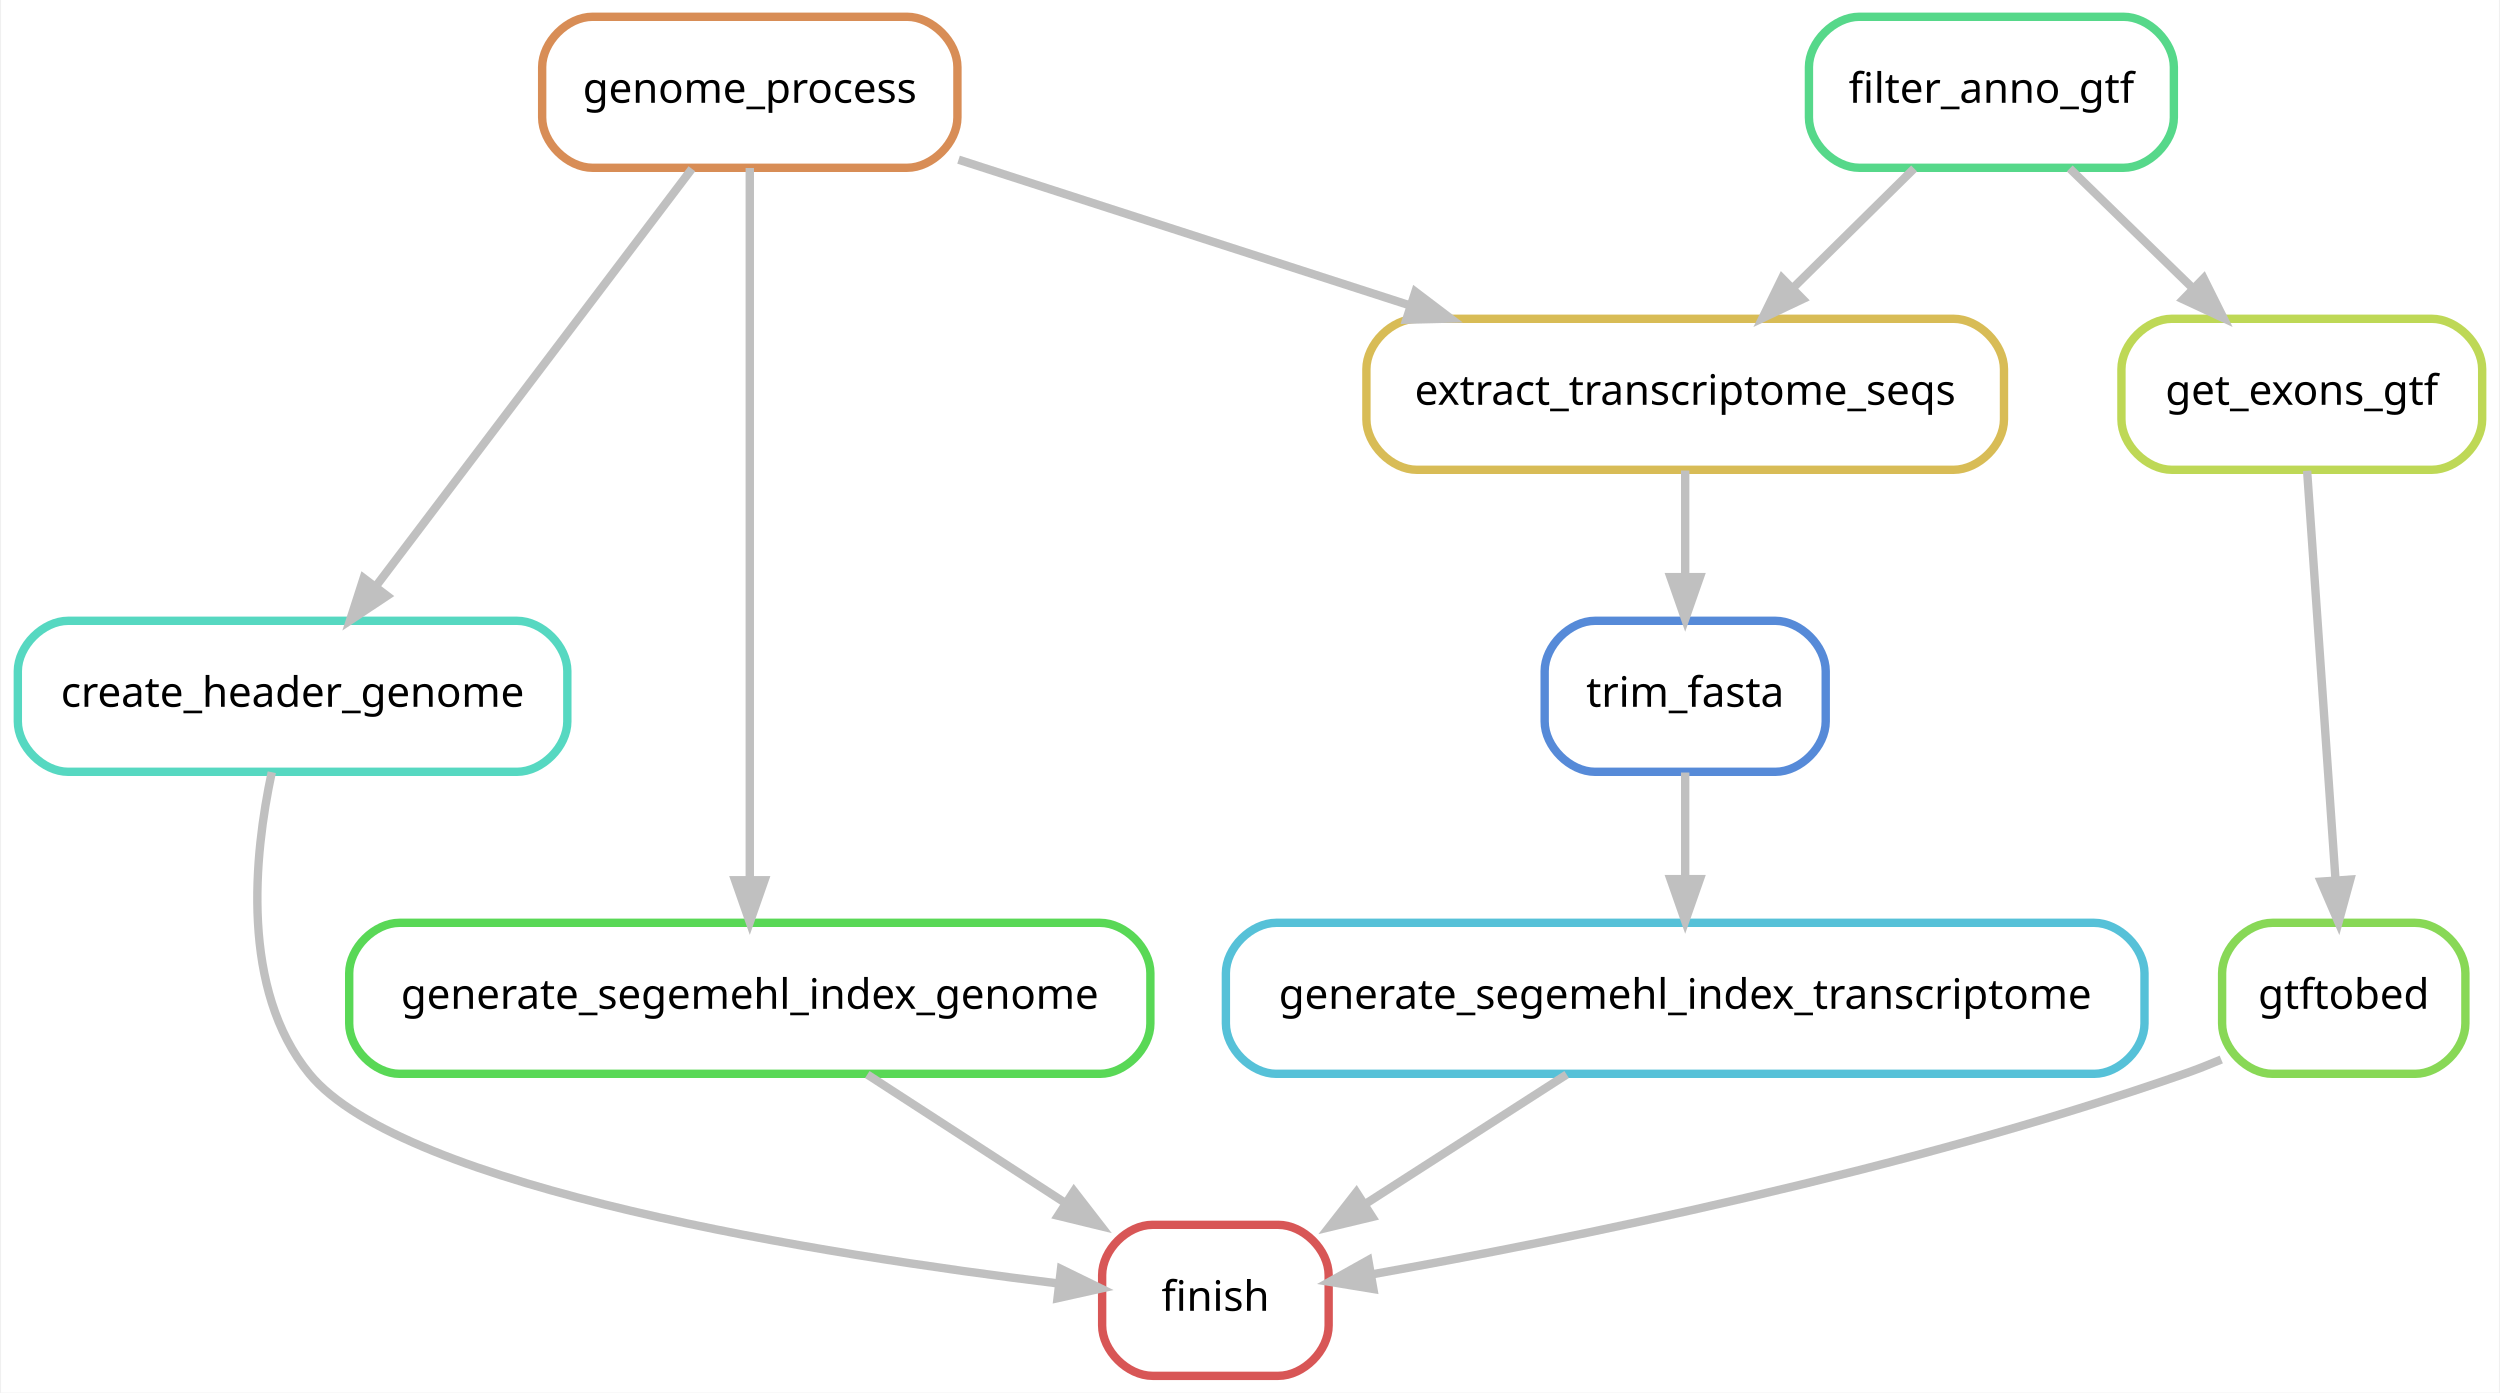
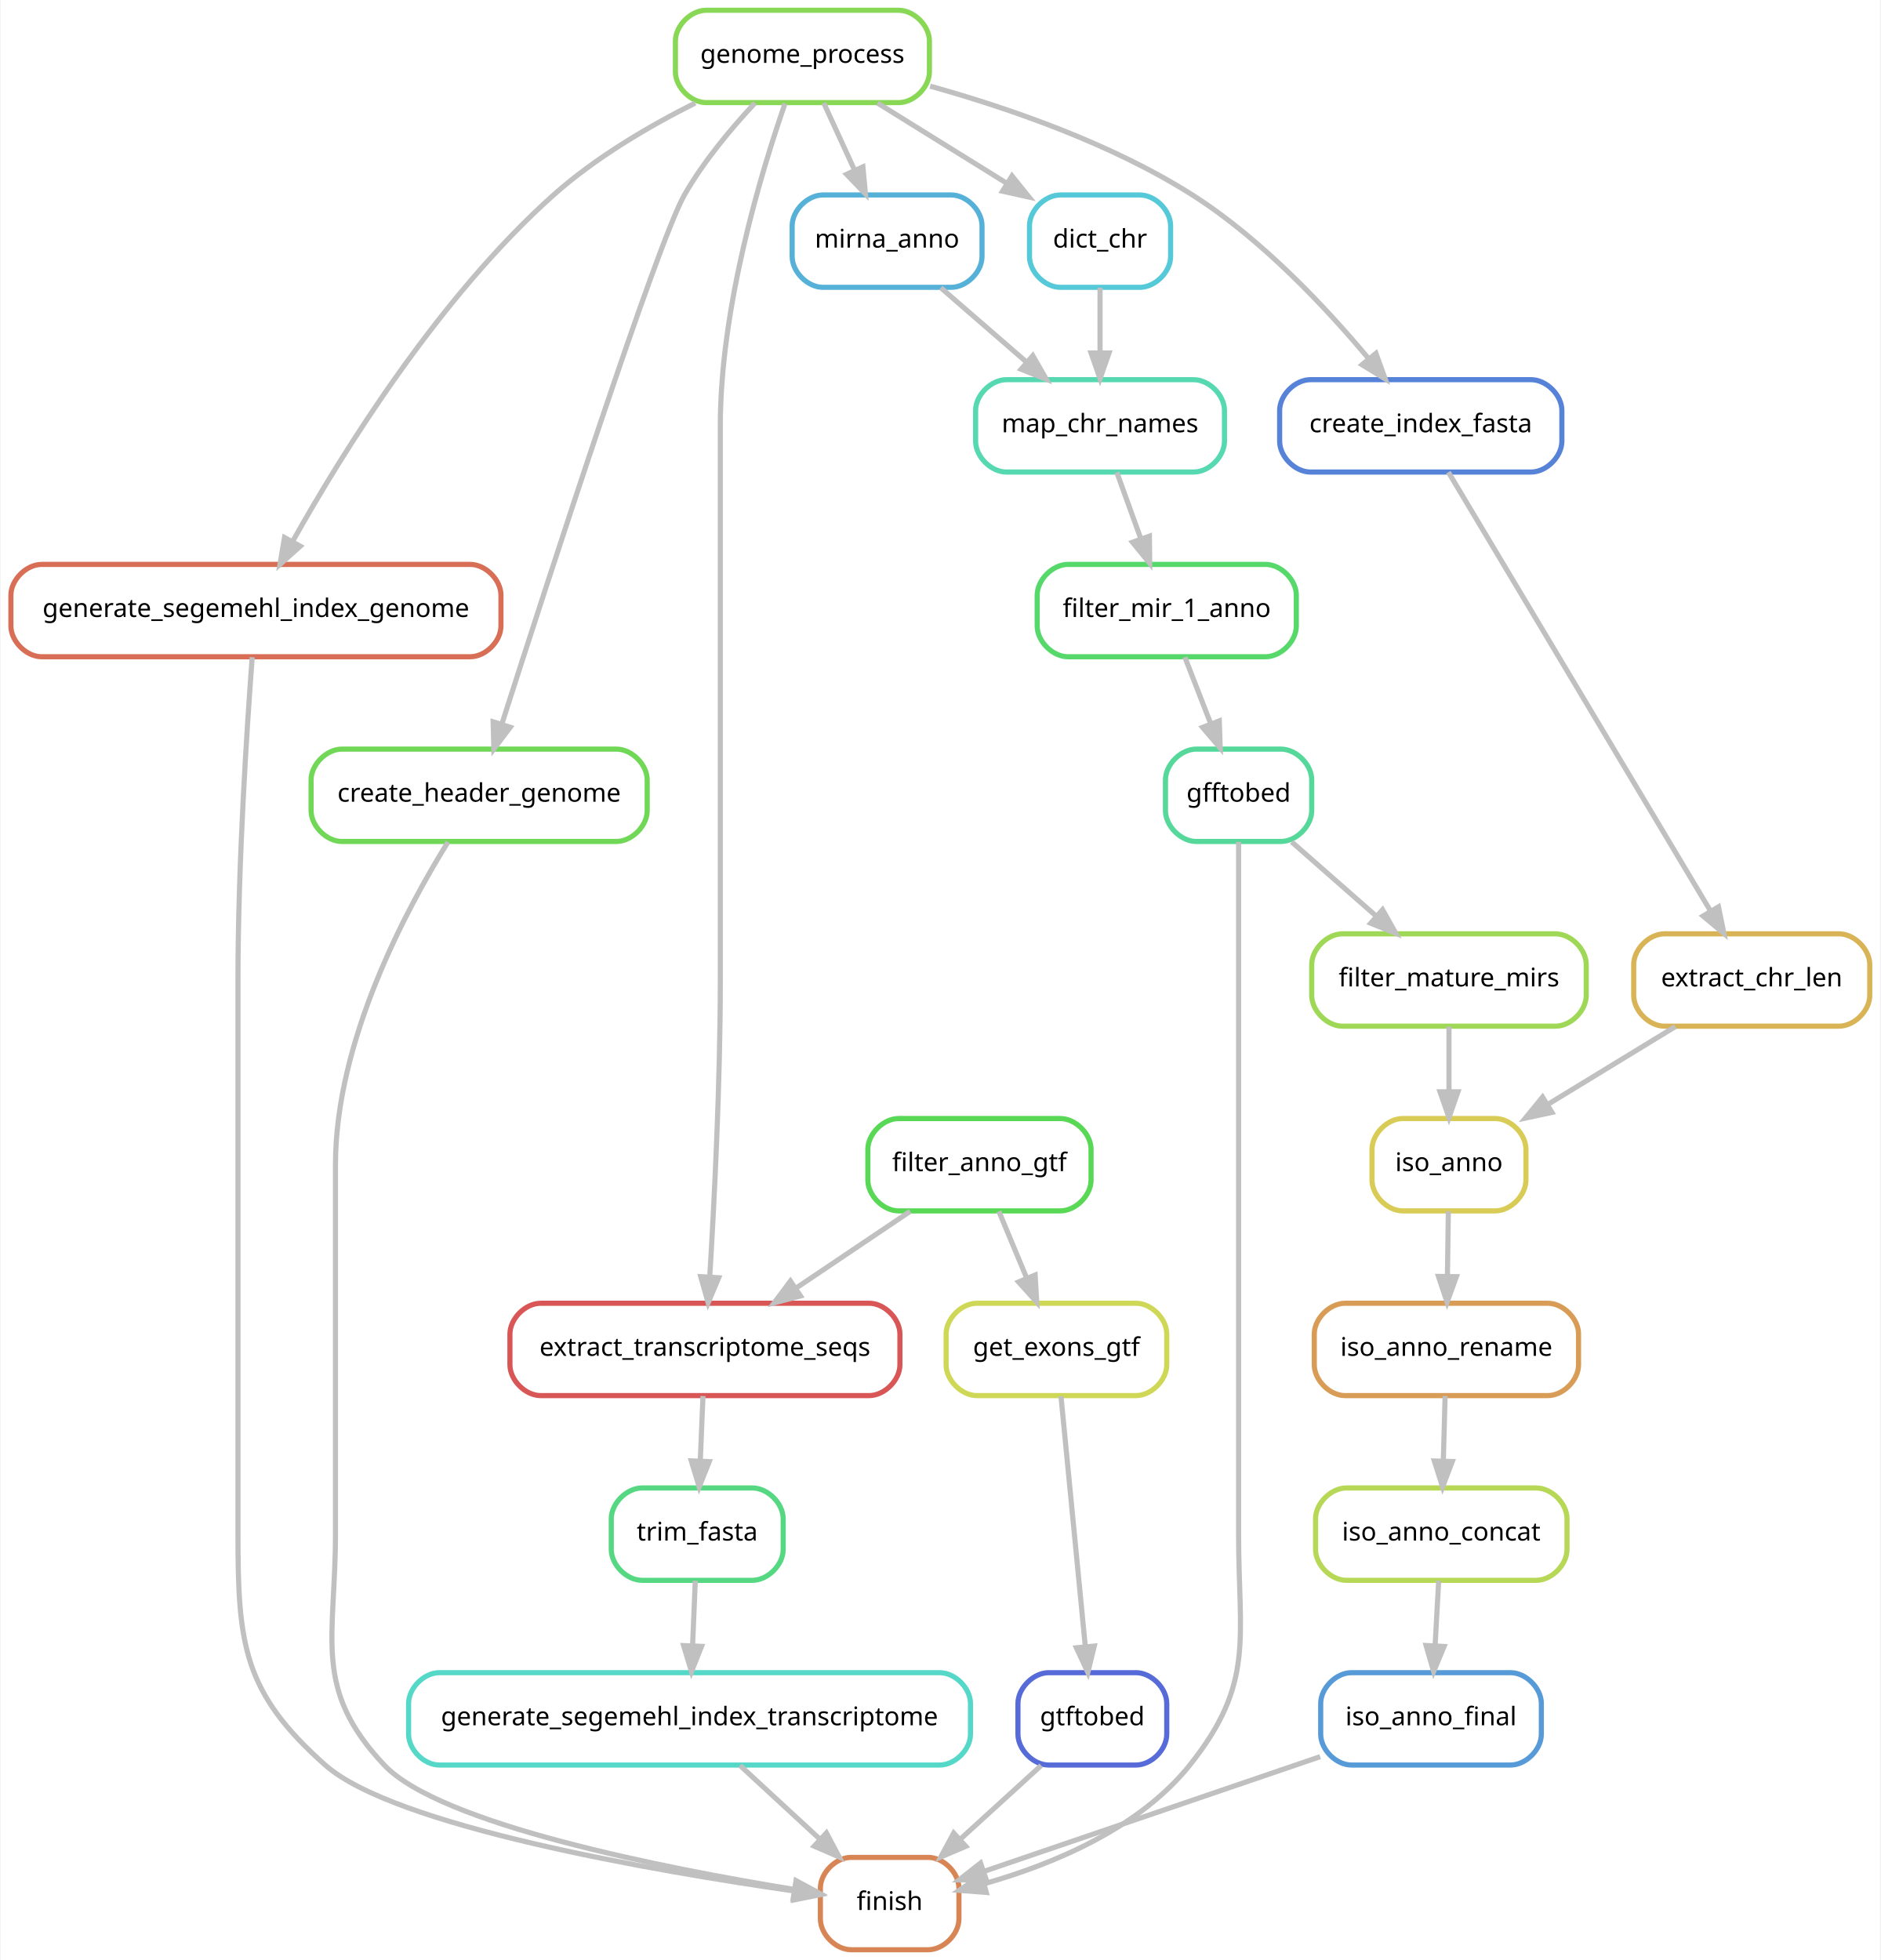
- <svg xmlns="http://www.w3.org/2000/svg" width="596pt" height="332pt" viewBox="0.00 0.00 595.50 332.00">
-   <g id="graph0" class="graph" transform="scale(1 1) rotate(0) translate(4 328)">
-     <polygon fill="#ffffff" stroke="transparent" points="-4,4 -4,-328 591.5,-328 591.5,4 -4,4" />
+ <svg xmlns="http://www.w3.org/2000/svg" width="733pt" height="764pt" viewBox="0.00 0.00 732.50 764.00">
+   <g id="graph0" class="graph" transform="scale(1 1) rotate(0) translate(4 760)">
+     <polygon fill="#ffffff" stroke="transparent" points="-4,4 -4,-760 728.5,-760 728.5,4 -4,4" />
    <g id="node1" class="node">
-       <path fill="none" stroke="#d85656" stroke-width="2" d="M300.5,-36C300.5,-36 270.5,-36 270.5,-36 264.5,-36 258.5,-30 258.5,-24 258.5,-24 258.5,-12 258.5,-12 258.5,-6 264.5,0 270.5,0 270.5,0 300.5,0 300.5,0 306.5,0 312.5,-6 312.5,-12 312.5,-12 312.5,-24 312.5,-24 312.5,-30 306.5,-36 300.5,-36" />
-       <text text-anchor="middle" x="285.5" y="-15.5" font-family="sans" font-size="10.00" fill="#000000">finish</text>
+       <path fill="none" stroke="#d88556" stroke-width="2" d="M357.5,-36C357.5,-36 327.5,-36 327.5,-36 321.5,-36 315.5,-30 315.5,-24 315.5,-24 315.5,-12 315.5,-12 315.5,-6 321.5,0 327.5,0 327.5,0 357.5,0 357.5,0 363.5,0 369.5,-6 369.5,-12 369.5,-12 369.5,-24 369.5,-24 369.5,-30 363.5,-36 357.5,-36" />
+       <text text-anchor="middle" x="342.5" y="-15.5" font-family="sans" font-size="10.00" fill="#000000">finish</text>
    </g>
    <g id="node2" class="node">
-       <path fill="none" stroke="#56c1d8" stroke-width="2" d="M495,-108C495,-108 300,-108 300,-108 294,-108 288,-102 288,-96 288,-96 288,-84 288,-84 288,-78 294,-72 300,-72 300,-72 495,-72 495,-72 501,-72 507,-78 507,-84 507,-84 507,-96 507,-96 507,-102 501,-108 495,-108" />
-       <text text-anchor="middle" x="397.5" y="-87.5" font-family="sans" font-size="10.00" fill="#000000">generate_segemehl_index_transcriptome</text>
+       <path fill="none" stroke="#56d8c9" stroke-width="2" d="M362,-108C362,-108 167,-108 167,-108 161,-108 155,-102 155,-96 155,-96 155,-84 155,-84 155,-78 161,-72 167,-72 167,-72 362,-72 362,-72 368,-72 374,-78 374,-84 374,-84 374,-96 374,-96 374,-102 368,-108 362,-108" />
+       <text text-anchor="middle" x="264.5" y="-87.5" font-family="sans" font-size="10.00" fill="#000000">generate_segemehl_index_transcriptome</text>
+     </g>
+     <g id="edge1" class="edge">
+       <path fill="none" stroke="#c0c0c0" stroke-width="2" d="M284.183,-71.831C293.605,-63.134 305.04,-52.578 315.28,-43.127" />
+       <polygon fill="#c0c0c0" stroke="#c0c0c0" stroke-width="2" points="317.849,-45.517 322.824,-36.163 313.102,-40.374 317.849,-45.517" />
+     </g>
+     <g id="node3" class="node">
+       <path fill="none" stroke="#56d882" stroke-width="2" d="M289,-180C289,-180 246,-180 246,-180 240,-180 234,-174 234,-168 234,-168 234,-156 234,-156 234,-150 240,-144 246,-144 246,-144 289,-144 289,-144 295,-144 301,-150 301,-156 301,-156 301,-168 301,-168 301,-174 295,-180 289,-180" />
+       <text text-anchor="middle" x="267.5" y="-159.5" font-family="sans" font-size="10.00" fill="#000000">trim_fasta</text>
+     </g>
+     <g id="edge7" class="edge">
+       <path fill="none" stroke="#c0c0c0" stroke-width="2" d="M266.743,-143.831C266.422,-136.131 266.041,-126.974 265.684,-118.417" />
+       <polygon fill="#c0c0c0" stroke="#c0c0c0" stroke-width="2" points="269.181,-118.259 265.267,-108.413 262.187,-118.55 269.181,-118.259" />
+     </g>
+     <g id="node4" class="node">
+       <path fill="none" stroke="#d85656" stroke-width="2" d="M334.5,-252C334.5,-252 206.5,-252 206.5,-252 200.5,-252 194.5,-246 194.5,-240 194.5,-240 194.5,-228 194.5,-228 194.5,-222 200.5,-216 206.5,-216 206.5,-216 334.5,-216 334.5,-216 340.5,-216 346.5,-222 346.5,-228 346.5,-228 346.5,-240 346.5,-240 346.5,-246 340.5,-252 334.5,-252" />
+       <text text-anchor="middle" x="270.5" y="-231.5" font-family="sans" font-size="10.00" fill="#000000">extract_transcriptome_seqs</text>
+     </g>
+     <g id="edge8" class="edge">
+       <path fill="none" stroke="#c0c0c0" stroke-width="2" d="M269.743,-215.831C269.422,-208.131 269.041,-198.974 268.684,-190.417" />
+       <polygon fill="#c0c0c0" stroke="#c0c0c0" stroke-width="2" points="272.181,-190.259 268.267,-180.413 265.187,-190.55 272.181,-190.259" />
+     </g>
+     <g id="node5" class="node">
+       <path fill="none" stroke="#88d856" stroke-width="2" d="M346,-756C346,-756 271,-756 271,-756 265,-756 259,-750 259,-744 259,-744 259,-732 259,-732 259,-726 265,-720 271,-720 271,-720 346,-720 346,-720 352,-720 358,-726 358,-732 358,-732 358,-744 358,-744 358,-750 352,-756 346,-756" />
+       <text text-anchor="middle" x="308.5" y="-735.5" font-family="sans" font-size="10.00" fill="#000000">genome_process</text>
+     </g>
+     <g id="edge9" class="edge">
+       <path fill="none" stroke="#c0c0c0" stroke-width="2" d="M301.714,-719.65C292.32,-692.562 276.5,-640.098 276.5,-594 276.5,-594 276.5,-594 276.5,-378 276.5,-337.841 274.142,-291.437 272.382,-262.403" />
+       <polygon fill="#c0c0c0" stroke="#c0c0c0" stroke-width="2" points="275.86,-261.938 271.743,-252.175 268.874,-262.374 275.86,-261.938" />
+     </g>
+     <g id="node7" class="node">
+       <path fill="none" stroke="#d86e56" stroke-width="2" d="M179,-540C179,-540 12,-540 12,-540 6,-540 0,-534 0,-528 0,-528 0,-516 0,-516 0,-510 6,-504 12,-504 12,-504 179,-504 179,-504 185,-504 191,-510 191,-516 191,-516 191,-528 191,-528 191,-534 185,-540 179,-540" />
+       <text text-anchor="middle" x="95.5" y="-519.5" font-family="sans" font-size="10.00" fill="#000000">generate_segemehl_index_genome</text>
+     </g>
+     <g id="edge11" class="edge">
+       <path fill="none" stroke="#c0c0c0" stroke-width="2" d="M266.724,-719.851C248.552,-710.723 227.749,-698.503 211.5,-684 166.68,-643.996 129.285,-583.712 109.868,-549.075" />
+       <polygon fill="#c0c0c0" stroke="#c0c0c0" stroke-width="2" points="112.771,-547.091 104.878,-540.024 106.641,-550.471 112.771,-547.091" />
+     </g>
+     <g id="node10" class="node">
+       <path fill="none" stroke="#70d856" stroke-width="2" d="M236,-468C236,-468 129,-468 129,-468 123,-468 117,-462 117,-456 117,-456 117,-444 117,-444 117,-438 123,-432 129,-432 129,-432 236,-432 236,-432 242,-432 248,-438 248,-444 248,-444 248,-456 248,-456 248,-462 242,-468 236,-468" />
+       <text text-anchor="middle" x="182.5" y="-447.5" font-family="sans" font-size="10.00" fill="#000000">create_header_genome</text>
+     </g>
+     <g id="edge14" class="edge">
+       <path fill="none" stroke="#c0c0c0" stroke-width="2" d="M289.993,-719.836C280.728,-709.933 269.933,-697.057 262.5,-684 251.981,-665.521 209.835,-535.513 191.31,-477.655" />
+       <polygon fill="#c0c0c0" stroke="#c0c0c0" stroke-width="2" points="194.619,-476.513 188.241,-468.053 187.952,-478.644 194.619,-476.513" />
+     </g>
+     <g id="node14" class="node">
+       <path fill="none" stroke="#56b1d8" stroke-width="2" d="M366.5,-684C366.5,-684 316.5,-684 316.5,-684 310.5,-684 304.5,-678 304.5,-672 304.5,-672 304.5,-660 304.5,-660 304.5,-654 310.5,-648 316.5,-648 316.5,-648 366.5,-648 366.5,-648 372.5,-648 378.5,-654 378.5,-660 378.5,-660 378.5,-672 378.5,-672 378.5,-678 372.5,-684 366.5,-684" />
+       <text text-anchor="middle" x="341.5" y="-663.5" font-family="sans" font-size="10.00" fill="#000000">mirna_anno</text>
+     </g>
+     <g id="edge19" class="edge">
+       <path fill="none" stroke="#c0c0c0" stroke-width="2" d="M316.827,-719.831C320.473,-711.877 324.831,-702.369 328.863,-693.572" />
+       <polygon fill="#c0c0c0" stroke="#c0c0c0" stroke-width="2" points="332.076,-694.962 333.061,-684.413 325.712,-692.046 332.076,-694.962" />
+     </g>
+     <g id="node15" class="node">
+       <path fill="none" stroke="#56c9d8" stroke-width="2" d="M440,-684C440,-684 409,-684 409,-684 403,-684 397,-678 397,-672 397,-672 397,-660 397,-660 397,-654 403,-648 409,-648 409,-648 440,-648 440,-648 446,-648 452,-654 452,-660 452,-660 452,-672 452,-672 452,-678 446,-684 440,-684" />
+       <text text-anchor="middle" x="424.5" y="-663.5" font-family="sans" font-size="10.00" fill="#000000">dict_chr</text>
+     </g>
+     <g id="edge20" class="edge">
+       <path fill="none" stroke="#c0c0c0" stroke-width="2" d="M337.772,-719.831C353.062,-710.341 371.916,-698.639 388.135,-688.572" />
+       <polygon fill="#c0c0c0" stroke="#c0c0c0" stroke-width="2" points="390.184,-691.419 396.835,-683.172 386.493,-685.471 390.184,-691.419" />
+     </g>
+     <g id="node22" class="node">
+       <path fill="none" stroke="#5682d8" stroke-width="2" d="M592.5,-612C592.5,-612 506.5,-612 506.5,-612 500.5,-612 494.5,-606 494.5,-600 494.5,-600 494.5,-588 494.5,-588 494.5,-582 500.5,-576 506.5,-576 506.5,-576 592.5,-576 592.5,-576 598.5,-576 604.5,-582 604.5,-588 604.5,-588 604.5,-600 604.5,-600 604.5,-606 598.5,-612 592.5,-612" />
+       <text text-anchor="middle" x="549.5" y="-591.5" font-family="sans" font-size="10.00" fill="#000000">create_index_fasta</text>
+     </g>
+     <g id="edge28" class="edge">
+       <path fill="none" stroke="#c0c0c0" stroke-width="2" d="M358.279,-726.418C389.267,-717.774 429.066,-703.979 460.5,-684 487.558,-666.803 512.682,-639.975 529.288,-620.08" />
+       <polygon fill="#c0c0c0" stroke="#c0c0c0" stroke-width="2" points="532.032,-622.253 535.649,-612.294 526.612,-617.823 532.032,-622.253" />
+     </g>
+     <g id="node6" class="node">
+       <path fill="none" stroke="#59d856" stroke-width="2" d="M409,-324C409,-324 346,-324 346,-324 340,-324 334,-318 334,-312 334,-312 334,-300 334,-300 334,-294 340,-288 346,-288 346,-288 409,-288 409,-288 415,-288 421,-294 421,-300 421,-300 421,-312 421,-312 421,-318 415,-324 409,-324" />
+       <text text-anchor="middle" x="377.5" y="-303.5" font-family="sans" font-size="10.00" fill="#000000">filter_anno_gtf</text>
+     </g>
+     <g id="edge10" class="edge">
+       <path fill="none" stroke="#c0c0c0" stroke-width="2" d="M350.499,-287.831C337.067,-278.793 320.653,-267.748 306.196,-258.02" />
+       <polygon fill="#c0c0c0" stroke="#c0c0c0" stroke-width="2" points="307.743,-254.842 297.492,-252.163 303.835,-260.649 307.743,-254.842" />
+     </g>
+     <g id="node9" class="node">
+       <path fill="none" stroke="#ced856" stroke-width="2" d="M438.5,-252C438.5,-252 376.5,-252 376.5,-252 370.5,-252 364.5,-246 364.5,-240 364.5,-240 364.5,-228 364.5,-228 364.5,-222 370.5,-216 376.5,-216 376.5,-216 438.5,-216 438.5,-216 444.5,-216 450.5,-222 450.5,-228 450.5,-228 450.5,-240 450.5,-240 450.5,-246 444.5,-252 438.5,-252" />
+       <text text-anchor="middle" x="407.5" y="-231.5" font-family="sans" font-size="10.00" fill="#000000">get_exons_gtf</text>
+     </g>
+     <g id="edge13" class="edge">
+       <path fill="none" stroke="#c0c0c0" stroke-width="2" d="M385.07,-287.831C388.349,-279.962 392.262,-270.571 395.894,-261.853" />
+       <polygon fill="#c0c0c0" stroke="#c0c0c0" stroke-width="2" points="399.212,-262.99 399.828,-252.413 392.751,-260.298 399.212,-262.99" />
+     </g>
+     <g id="edge3" class="edge">
+       <path fill="none" stroke="#c0c0c0" stroke-width="2" d="M94.05,-503.828C91.999,-476.53 88.5,-423.303 88.5,-378 88.5,-378 88.5,-378 88.5,-162 88.5,-119.241 90.499,-100.36 122.5,-72 149.391,-48.169 249.975,-30.847 305.354,-22.883" />
+       <polygon fill="#c0c0c0" stroke="#c0c0c0" stroke-width="2" points="306.051,-26.319 315.466,-21.46 305.076,-19.387 306.051,-26.319" />
+     </g>
+     <g id="node8" class="node">
+       <path fill="none" stroke="#566bd8" stroke-width="2" d="M438.5,-108C438.5,-108 404.5,-108 404.5,-108 398.5,-108 392.5,-102 392.5,-96 392.5,-96 392.5,-84 392.5,-84 392.5,-78 398.5,-72 404.5,-72 404.5,-72 438.5,-72 438.5,-72 444.5,-72 450.5,-78 450.5,-84 450.5,-84 450.5,-96 450.5,-96 450.5,-102 444.5,-108 438.5,-108" />
+       <text text-anchor="middle" x="421.5" y="-87.5" font-family="sans" font-size="10.00" fill="#000000">gtftobed</text>
+     </g>
+     <g id="edge6" class="edge">
+       <path fill="none" stroke="#c0c0c0" stroke-width="2" d="M401.565,-71.831C392.022,-63.134 380.44,-52.578 370.069,-43.127" />
+       <polygon fill="#c0c0c0" stroke="#c0c0c0" stroke-width="2" points="372.177,-40.312 362.429,-36.163 367.462,-45.486 372.177,-40.312" />
+     </g>
+     <g id="edge12" class="edge">
+       <path fill="none" stroke="#c0c0c0" stroke-width="2" d="M409.273,-215.762C411.661,-191.201 415.934,-147.247 418.743,-118.354" />
+       <polygon fill="#c0c0c0" stroke="#c0c0c0" stroke-width="2" points="422.257,-118.381 419.741,-108.09 415.29,-117.704 422.257,-118.381" />
    </g>
    <g id="edge2" class="edge">
-       <path fill="none" stroke="#c0c0c0" stroke-width="2" d="M369.238,-71.831C354.72,-62.498 336.875,-51.026 321.393,-41.074" />
-       <polygon fill="#c0c0c0" stroke="#c0c0c0" stroke-width="2" points="322.899,-37.881 312.594,-35.418 319.113,-43.77 322.899,-37.881" />
-     </g>
-     <g id="node3" class="node">
-       <path fill="none" stroke="#568ad8" stroke-width="2" d="M419,-180C419,-180 376,-180 376,-180 370,-180 364,-174 364,-168 364,-168 364,-156 364,-156 364,-150 370,-144 376,-144 376,-144 419,-144 419,-144 425,-144 431,-150 431,-156 431,-156 431,-168 431,-168 431,-174 425,-180 419,-180" />
-       <text text-anchor="middle" x="397.5" y="-159.5" font-family="sans" font-size="10.00" fill="#000000">trim_fasta</text>
+       <path fill="none" stroke="#c0c0c0" stroke-width="2" d="M170.349,-431.786C153.879,-405.286 126.5,-354.015 126.5,-306 126.5,-306 126.5,-306 126.5,-162 126.5,-121.118 117.465,-101.754 145.5,-72 167.228,-48.94 254.604,-31.762 305.397,-23.491" />
+       <polygon fill="#c0c0c0" stroke="#c0c0c0" stroke-width="2" points="306.014,-26.936 315.34,-21.909 304.915,-20.023 306.014,-26.936" />
+     </g>
+     <g id="node11" class="node">
+       <path fill="none" stroke="#56d89a" stroke-width="2" d="M495,-468C495,-468 462,-468 462,-468 456,-468 450,-462 450,-456 450,-456 450,-444 450,-444 450,-438 456,-432 462,-432 462,-432 495,-432 495,-432 501,-432 507,-438 507,-444 507,-444 507,-456 507,-456 507,-462 501,-468 495,-468" />
+       <text text-anchor="middle" x="478.5" y="-447.5" font-family="sans" font-size="10.00" fill="#000000">gfftobed</text>
    </g>
    <g id="edge5" class="edge">
-       <path fill="none" stroke="#c0c0c0" stroke-width="2" d="M397.5,-143.831C397.5,-136.131 397.5,-126.974 397.5,-118.417" />
-       <polygon fill="#c0c0c0" stroke="#c0c0c0" stroke-width="2" points="401,-118.413 397.5,-108.413 394,-118.413 401,-118.413" />
-     </g>
-     <g id="node4" class="node">
-       <path fill="none" stroke="#d8bc56" stroke-width="2" d="M461.5,-252C461.5,-252 333.5,-252 333.5,-252 327.5,-252 321.5,-246 321.5,-240 321.5,-240 321.5,-228 321.5,-228 321.5,-222 327.5,-216 333.5,-216 333.5,-216 461.5,-216 461.5,-216 467.5,-216 473.5,-222 473.5,-228 473.5,-228 473.5,-240 473.5,-240 473.5,-246 467.5,-252 461.5,-252" />
-       <text text-anchor="middle" x="397.5" y="-231.5" font-family="sans" font-size="10.00" fill="#000000">extract_transcriptome_seqs</text>
-     </g>
-     <g id="edge6" class="edge">
-       <path fill="none" stroke="#c0c0c0" stroke-width="2" d="M397.5,-215.831C397.5,-208.131 397.5,-198.974 397.5,-190.417" />
-       <polygon fill="#c0c0c0" stroke="#c0c0c0" stroke-width="2" points="401,-190.413 397.5,-180.413 394,-190.413 401,-190.413" />
-     </g>
-     <g id="node5" class="node">
-       <path fill="none" stroke="#d88d56" stroke-width="2" d="M212,-324C212,-324 137,-324 137,-324 131,-324 125,-318 125,-312 125,-312 125,-300 125,-300 125,-294 131,-288 137,-288 137,-288 212,-288 212,-288 218,-288 224,-294 224,-300 224,-300 224,-312 224,-312 224,-318 218,-324 212,-324" />
-       <text text-anchor="middle" x="174.5" y="-303.5" font-family="sans" font-size="10.00" fill="#000000">genome_process</text>
-     </g>
-     <g id="edge7" class="edge">
-       <path fill="none" stroke="#c0c0c0" stroke-width="2" d="M224.268,-289.931C255.93,-279.709 297.289,-266.355 331.654,-255.26" />
-       <polygon fill="#c0c0c0" stroke="#c0c0c0" stroke-width="2" points="333.17,-258.448 341.61,-252.045 331.019,-251.787 333.17,-258.448" />
-     </g>
-     <g id="node7" class="node">
-       <path fill="none" stroke="#59d856" stroke-width="2" d="M258,-108C258,-108 91,-108 91,-108 85,-108 79,-102 79,-96 79,-96 79,-84 79,-84 79,-78 85,-72 91,-72 91,-72 258,-72 258,-72 264,-72 270,-78 270,-84 270,-84 270,-96 270,-96 270,-102 264,-108 258,-108" />
-       <text text-anchor="middle" x="174.5" y="-87.5" font-family="sans" font-size="10.00" fill="#000000">generate_segemehl_index_genome</text>
-     </g>
-     <g id="edge9" class="edge">
-       <path fill="none" stroke="#c0c0c0" stroke-width="2" d="M174.5,-287.955C174.5,-250.394 174.5,-163.554 174.5,-118.41" />
-       <polygon fill="#c0c0c0" stroke="#c0c0c0" stroke-width="2" points="178,-118.145 174.5,-108.145 171,-118.145 178,-118.145" />
-     </g>
-     <g id="node10" class="node">
-       <path fill="none" stroke="#56d8c1" stroke-width="2" d="M119,-180C119,-180 12,-180 12,-180 6,-180 0,-174 0,-168 0,-168 0,-156 0,-156 0,-150 6,-144 12,-144 12,-144 119,-144 119,-144 125,-144 131,-150 131,-156 131,-156 131,-168 131,-168 131,-174 125,-180 119,-180" />
-       <text text-anchor="middle" x="65.5" y="-159.5" font-family="sans" font-size="10.00" fill="#000000">create_header_genome</text>
-     </g>
-     <g id="edge12" class="edge">
-       <path fill="none" stroke="#c0c0c0" stroke-width="2" d="M160.695,-287.762C141.612,-262.552 107.064,-216.91 85.253,-188.095" />
-       <polygon fill="#c0c0c0" stroke="#c0c0c0" stroke-width="2" points="88.019,-185.951 79.193,-180.09 82.438,-190.175 88.019,-185.951" />
-     </g>
-     <g id="node6" class="node">
-       <path fill="none" stroke="#56d88a" stroke-width="2" d="M502,-324C502,-324 439,-324 439,-324 433,-324 427,-318 427,-312 427,-312 427,-300 427,-300 427,-294 433,-288 439,-288 439,-288 502,-288 502,-288 508,-288 514,-294 514,-300 514,-300 514,-312 514,-312 514,-318 508,-324 502,-324" />
-       <text text-anchor="middle" x="470.5" y="-303.5" font-family="sans" font-size="10.00" fill="#000000">filter_anno_gtf</text>
-     </g>
-     <g id="edge8" class="edge">
-       <path fill="none" stroke="#c0c0c0" stroke-width="2" d="M452.079,-287.831C443.347,-279.219 432.768,-268.785 423.258,-259.405" />
-       <polygon fill="#c0c0c0" stroke="#c0c0c0" stroke-width="2" points="425.493,-256.693 415.915,-252.163 420.577,-261.677 425.493,-256.693" />
-     </g>
-     <g id="node9" class="node">
-       <path fill="none" stroke="#bed856" stroke-width="2" d="M575.5,-252C575.5,-252 513.5,-252 513.5,-252 507.5,-252 501.5,-246 501.5,-240 501.5,-240 501.5,-228 501.5,-228 501.5,-222 507.5,-216 513.5,-216 513.5,-216 575.5,-216 575.5,-216 581.5,-216 587.5,-222 587.5,-228 587.5,-228 587.5,-240 587.5,-240 587.5,-246 581.5,-252 575.5,-252" />
-       <text text-anchor="middle" x="544.5" y="-231.5" font-family="sans" font-size="10.00" fill="#000000">get_exons_gtf</text>
-     </g>
-     <g id="edge11" class="edge">
-       <path fill="none" stroke="#c0c0c0" stroke-width="2" d="M489.173,-287.831C498.025,-279.219 508.749,-268.785 518.389,-259.405" />
-       <polygon fill="#c0c0c0" stroke="#c0c0c0" stroke-width="2" points="521.106,-261.645 525.833,-252.163 516.225,-256.628 521.106,-261.645" />
-     </g>
-     <g id="edge3" class="edge">
-       <path fill="none" stroke="#c0c0c0" stroke-width="2" d="M202.51,-71.831C216.791,-62.568 234.321,-51.197 249.583,-41.297" />
-       <polygon fill="#c0c0c0" stroke="#c0c0c0" stroke-width="2" points="251.781,-44.043 258.266,-35.665 247.972,-38.171 251.781,-44.043" />
-     </g>
-     <g id="node8" class="node">
-       <path fill="none" stroke="#88d856" stroke-width="2" d="M571.5,-108C571.5,-108 537.5,-108 537.5,-108 531.5,-108 525.5,-102 525.5,-96 525.5,-96 525.5,-84 525.5,-84 525.5,-78 531.5,-72 537.5,-72 537.5,-72 571.5,-72 571.5,-72 577.5,-72 583.5,-78 583.5,-84 583.5,-84 583.5,-96 583.5,-96 583.5,-102 577.5,-108 571.5,-108" />
-       <text text-anchor="middle" x="554.5" y="-87.5" font-family="sans" font-size="10.00" fill="#000000">gtftobed</text>
-     </g>
-     <g id="edge1" class="edge">
-       <path fill="none" stroke="#c0c0c0" stroke-width="2" d="M525.301,-75.414C522.362,-74.175 519.394,-73.011 516.5,-72 449.806,-48.707 368.781,-32.385 322.571,-24.15" />
-       <polygon fill="#c0c0c0" stroke="#c0c0c0" stroke-width="2" points="323.159,-20.7 312.705,-22.421 321.951,-27.595 323.159,-20.7" />
-     </g>
-     <g id="edge10" class="edge">
-       <path fill="none" stroke="#c0c0c0" stroke-width="2" d="M545.766,-215.762C547.472,-191.201 550.524,-147.247 552.531,-118.354" />
-       <polygon fill="#c0c0c0" stroke="#c0c0c0" stroke-width="2" points="556.043,-118.308 553.244,-108.09 549.059,-117.823 556.043,-118.308" />
+       <path fill="none" stroke="#c0c0c0" stroke-width="2" d="M478.5,-431.815C478.5,-404.498 478.5,-351.25 478.5,-306 478.5,-306 478.5,-306 478.5,-162 478.5,-121.118 484.99,-103.962 459.5,-72 439.674,-47.14 405.797,-33.239 379.584,-25.792" />
+       <polygon fill="#c0c0c0" stroke="#c0c0c0" stroke-width="2" points="380.162,-22.325 369.6,-23.156 378.376,-29.093 380.162,-22.325" />
+     </g>
+     <g id="node20" class="node">
+       <path fill="none" stroke="#9fd856" stroke-width="2" d="M602,-396C602,-396 519,-396 519,-396 513,-396 507,-390 507,-384 507,-384 507,-372 507,-372 507,-366 513,-360 519,-360 519,-360 602,-360 602,-360 608,-360 614,-366 614,-372 614,-372 614,-384 614,-384 614,-390 608,-396 602,-396" />
+       <text text-anchor="middle" x="560.5" y="-375.5" font-family="sans" font-size="10.00" fill="#000000">filter_mature_mirs</text>
+     </g>
+     <g id="edge26" class="edge">
+       <path fill="none" stroke="#c0c0c0" stroke-width="2" d="M499.192,-431.831C509.195,-423.048 521.355,-412.371 532.2,-402.849" />
+       <polygon fill="#c0c0c0" stroke="#c0c0c0" stroke-width="2" points="534.609,-405.391 539.815,-396.163 529.991,-400.131 534.609,-405.391" />
+     </g>
+     <g id="node12" class="node">
+       <path fill="none" stroke="#56d86b" stroke-width="2" d="M489,-540C489,-540 412,-540 412,-540 406,-540 400,-534 400,-528 400,-528 400,-516 400,-516 400,-510 406,-504 412,-504 412,-504 489,-504 489,-504 495,-504 501,-510 501,-516 501,-516 501,-528 501,-528 501,-534 495,-540 489,-540" />
+       <text text-anchor="middle" x="450.5" y="-519.5" font-family="sans" font-size="10.00" fill="#000000">filter_mir_1_anno</text>
+     </g>
+     <g id="edge15" class="edge">
+       <path fill="none" stroke="#c0c0c0" stroke-width="2" d="M457.566,-503.831C460.626,-495.962 464.278,-486.571 467.668,-477.853" />
+       <polygon fill="#c0c0c0" stroke="#c0c0c0" stroke-width="2" points="470.977,-479.002 471.339,-468.413 464.453,-476.465 470.977,-479.002" />
+     </g>
+     <g id="node13" class="node">
+       <path fill="none" stroke="#56d8b1" stroke-width="2" d="M461,-612C461,-612 388,-612 388,-612 382,-612 376,-606 376,-600 376,-600 376,-588 376,-588 376,-582 382,-576 388,-576 388,-576 461,-576 461,-576 467,-576 473,-582 473,-588 473,-588 473,-600 473,-600 473,-606 467,-612 461,-612" />
+       <text text-anchor="middle" x="424.5" y="-591.5" font-family="sans" font-size="10.00" fill="#000000">map_chr_names</text>
+     </g>
+     <g id="edge16" class="edge">
+       <path fill="none" stroke="#c0c0c0" stroke-width="2" d="M431.061,-575.831C433.903,-567.962 437.294,-558.571 440.442,-549.853" />
+       <polygon fill="#c0c0c0" stroke="#c0c0c0" stroke-width="2" points="443.746,-551.008 443.851,-540.413 437.162,-548.63 443.746,-551.008" />
+     </g>
+     <g id="edge18" class="edge">
+       <path fill="none" stroke="#c0c0c0" stroke-width="2" d="M362.444,-647.831C372.569,-639.048 384.878,-628.371 395.855,-618.849" />
+       <polygon fill="#c0c0c0" stroke="#c0c0c0" stroke-width="2" points="398.302,-621.36 403.562,-612.163 393.715,-616.072 398.302,-621.36" />
+     </g>
+     <g id="edge17" class="edge">
+       <path fill="none" stroke="#c0c0c0" stroke-width="2" d="M424.5,-647.831C424.5,-640.131 424.5,-630.974 424.5,-622.417" />
+       <polygon fill="#c0c0c0" stroke="#c0c0c0" stroke-width="2" points="428,-622.413 424.5,-612.413 421,-622.413 428,-622.413" />
+     </g>
+     <g id="node16" class="node">
+       <path fill="none" stroke="#569ad8" stroke-width="2" d="M584.5,-108C584.5,-108 522.5,-108 522.5,-108 516.5,-108 510.5,-102 510.5,-96 510.5,-96 510.5,-84 510.5,-84 510.5,-78 516.5,-72 522.5,-72 522.5,-72 584.5,-72 584.5,-72 590.5,-72 596.5,-78 596.5,-84 596.5,-84 596.5,-96 596.5,-96 596.5,-102 590.5,-108 584.5,-108" />
+       <text text-anchor="middle" x="553.5" y="-87.5" font-family="sans" font-size="10.00" fill="#000000">iso_anno_final</text>
    </g>
    <g id="edge4" class="edge">
-       <path fill="none" stroke="#c0c0c0" stroke-width="2" d="M60.544,-143.905C56.267,-123.978 53.072,-92.104 69.5,-72 91.846,-44.654 192.336,-28.834 248.032,-22.019" />
-       <polygon fill="#c0c0c0" stroke="#c0c0c0" stroke-width="2" points="248.691,-25.465 258.21,-20.812 247.868,-18.514 248.691,-25.465" />
+       <path fill="none" stroke="#c0c0c0" stroke-width="2" d="M510.292,-75.256C471.719,-62.094 415.839,-43.026 379.34,-30.571" />
+       <polygon fill="#c0c0c0" stroke="#c0c0c0" stroke-width="2" points="380.185,-27.161 369.59,-27.244 377.924,-33.786 380.185,-27.161" />
+     </g>
+     <g id="node17" class="node">
+       <path fill="none" stroke="#b6d856" stroke-width="2" d="M594.5,-180C594.5,-180 520.5,-180 520.5,-180 514.5,-180 508.5,-174 508.5,-168 508.5,-168 508.5,-156 508.5,-156 508.5,-150 514.5,-144 520.5,-144 520.5,-144 594.5,-144 594.5,-144 600.5,-144 606.5,-150 606.5,-156 606.5,-156 606.5,-168 606.5,-168 606.5,-174 600.5,-180 594.5,-180" />
+       <text text-anchor="middle" x="557.5" y="-159.5" font-family="sans" font-size="10.00" fill="#000000">iso_anno_concat</text>
+     </g>
+     <g id="edge21" class="edge">
+       <path fill="none" stroke="#c0c0c0" stroke-width="2" d="M556.491,-143.831C556.063,-136.131 555.554,-126.974 555.079,-118.417" />
+       <polygon fill="#c0c0c0" stroke="#c0c0c0" stroke-width="2" points="558.572,-118.204 554.523,-108.413 551.583,-118.592 558.572,-118.204" />
+     </g>
+     <g id="node18" class="node">
+       <path fill="none" stroke="#d89c56" stroke-width="2" d="M599,-252C599,-252 520,-252 520,-252 514,-252 508,-246 508,-240 508,-240 508,-228 508,-228 508,-222 514,-216 520,-216 520,-216 599,-216 599,-216 605,-216 611,-222 611,-228 611,-228 611,-240 611,-240 611,-246 605,-252 599,-252" />
+       <text text-anchor="middle" x="559.5" y="-231.5" font-family="sans" font-size="10.00" fill="#000000">iso_anno_rename</text>
+     </g>
+     <g id="edge22" class="edge">
+       <path fill="none" stroke="#c0c0c0" stroke-width="2" d="M558.995,-215.831C558.781,-208.131 558.527,-198.974 558.289,-190.417" />
+       <polygon fill="#c0c0c0" stroke="#c0c0c0" stroke-width="2" points="561.788,-190.312 558.011,-180.413 554.791,-190.507 561.788,-190.312" />
+     </g>
+     <g id="node19" class="node">
+       <path fill="none" stroke="#d8cb56" stroke-width="2" d="M578.5,-324C578.5,-324 542.5,-324 542.5,-324 536.5,-324 530.5,-318 530.5,-312 530.5,-312 530.5,-300 530.5,-300 530.5,-294 536.5,-288 542.5,-288 542.5,-288 578.5,-288 578.5,-288 584.5,-288 590.5,-294 590.5,-300 590.5,-300 590.5,-312 590.5,-312 590.5,-318 584.5,-324 578.5,-324" />
+       <text text-anchor="middle" x="560.5" y="-303.5" font-family="sans" font-size="10.00" fill="#000000">iso_anno</text>
+     </g>
+     <g id="edge23" class="edge">
+       <path fill="none" stroke="#c0c0c0" stroke-width="2" d="M560.248,-287.831C560.141,-280.131 560.014,-270.974 559.895,-262.417" />
+       <polygon fill="#c0c0c0" stroke="#c0c0c0" stroke-width="2" points="563.394,-262.364 559.756,-252.413 556.395,-262.461 563.394,-262.364" />
+     </g>
+     <g id="edge24" class="edge">
+       <path fill="none" stroke="#c0c0c0" stroke-width="2" d="M560.5,-359.831C560.5,-352.131 560.5,-342.974 560.5,-334.417" />
+       <polygon fill="#c0c0c0" stroke="#c0c0c0" stroke-width="2" points="564,-334.413 560.5,-324.413 557,-334.413 564,-334.413" />
+     </g>
+     <g id="node21" class="node">
+       <path fill="none" stroke="#d8b456" stroke-width="2" d="M712.5,-396C712.5,-396 644.5,-396 644.5,-396 638.5,-396 632.5,-390 632.5,-384 632.5,-384 632.5,-372 632.5,-372 632.5,-366 638.5,-360 644.5,-360 644.5,-360 712.5,-360 712.5,-360 718.5,-360 724.5,-366 724.5,-372 724.5,-372 724.5,-384 724.5,-384 724.5,-390 718.5,-396 712.5,-396" />
+       <text text-anchor="middle" x="678.5" y="-375.5" font-family="sans" font-size="10.00" fill="#000000">extract_chr_len</text>
+     </g>
+     <g id="edge25" class="edge">
+       <path fill="none" stroke="#c0c0c0" stroke-width="2" d="M648.724,-359.831C633.631,-350.622 615.124,-339.33 598.966,-329.471" />
+       <polygon fill="#c0c0c0" stroke="#c0c0c0" stroke-width="2" points="600.626,-326.384 590.267,-324.163 596.98,-332.359 600.626,-326.384" />
+     </g>
+     <g id="edge27" class="edge">
+       <path fill="none" stroke="#c0c0c0" stroke-width="2" d="M560.277,-575.956C582.946,-537.997 635.672,-449.713 662.379,-404.993" />
+       <polygon fill="#c0c0c0" stroke="#c0c0c0" stroke-width="2" points="665.541,-406.525 667.663,-396.145 659.531,-402.936 665.541,-406.525" />
    </g>
  </g>
</svg>
